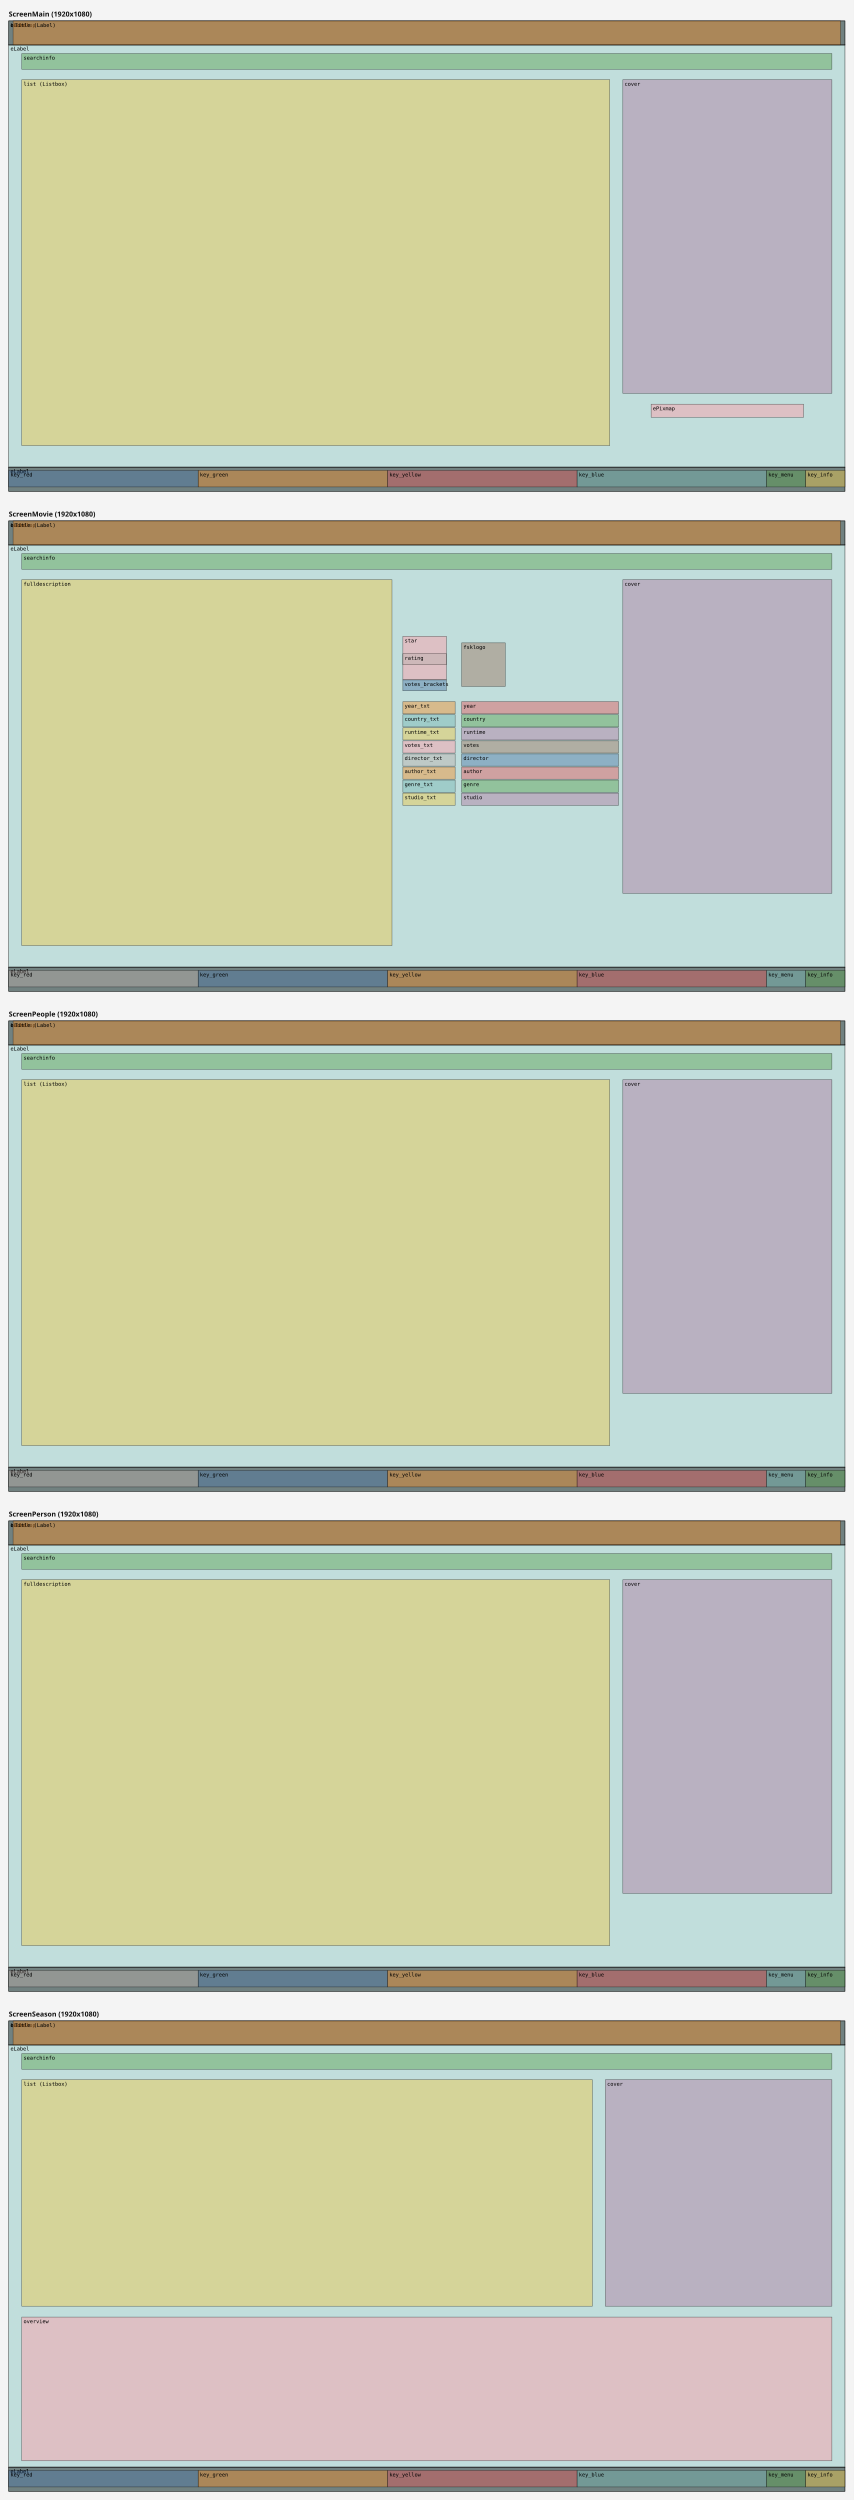
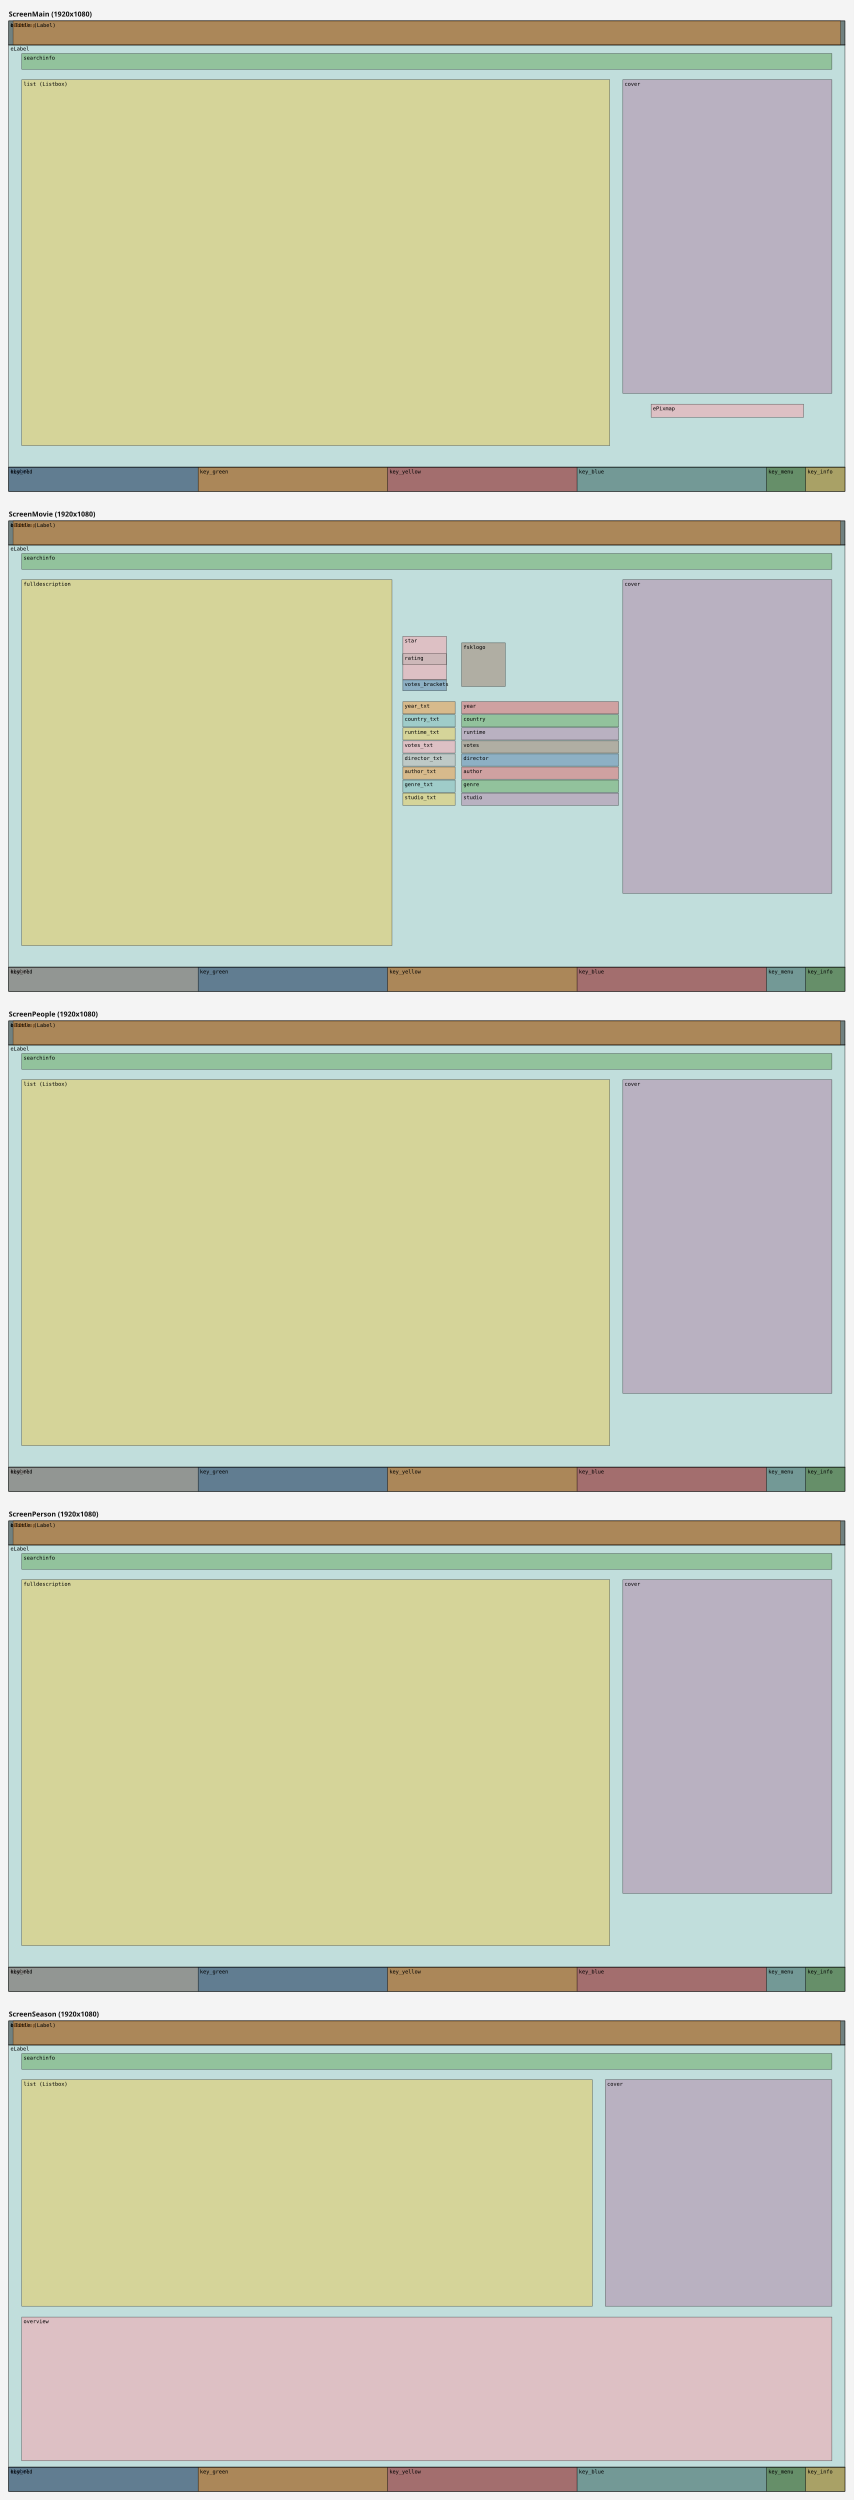
<svg xmlns="http://www.w3.org/2000/svg" width="1960" height="5740" viewBox="0 0 1960 5740">
  <rect x="0" y="0" width="1960" height="5740" fill="#f4f4f4" />
  <text x="20" y="38" font-family="sans-serif" font-size="16" font-weight="bold" fill="#111111">ScreenMain (1920x1080)</text>
  <g data-screen="0" transform="translate(20,48)">
    <rect x="0" y="0" width="1920" height="1080" fill="#ffffff" stroke="#999999" stroke-width="1" />
    <g>
      <rect data-ref="0:3" x="0" y="0" width="1920" height="1080" fill="#76b7b2" fill-opacity="0.45" stroke="#000000" stroke-opacity="0.6" stroke-width="1" />
      <text x="4" y="14" font-family="monospace" font-size="12" fill="#000000">backdrop</text>
    </g>
    <g>
      <rect data-ref="0:0" x="0" y="0" width="1920" height="55" fill="#101010" fill-opacity="0.45" stroke="#000000" stroke-opacity="0.6" stroke-width="1" />
      <text x="4" y="14" font-family="monospace" font-size="12" fill="#000000">eLabel</text>
    </g>
    <g>
      <rect data-ref="0:2" x="0" y="54" width="1920" height="2" fill="#404040" fill-opacity="0.45" stroke="#000000" stroke-opacity="0.6" stroke-width="1" />
      <text x="4" y="68" font-family="monospace" font-size="12" fill="#000000">eLabel</text>
    </g>
    <g>
      <rect data-ref="0:4" x="30" y="75" width="1860" height="36" fill="#59a14f" fill-opacity="0.45" stroke="#000000" stroke-opacity="0.6" stroke-width="1" />
      <text x="34" y="89" font-family="monospace" font-size="12" fill="#000000">searchinfo</text>
    </g>
    <g>
      <rect data-ref="0:5" x="30" y="135" width="1350" height="840" fill="#edc948" fill-opacity="0.45" stroke="#000000" stroke-opacity="0.6" stroke-width="1" />
      <text x="34" y="149" font-family="monospace" font-size="12" fill="#000000">list (Listbox)</text>
    </g>
    <g>
      <rect data-ref="0:6" x="1410" y="135" width="480" height="720" fill="#b07aa1" fill-opacity="0.45" stroke="#000000" stroke-opacity="0.6" stroke-width="1" />
      <text x="1414" y="149" font-family="monospace" font-size="12" fill="#000000">cover</text>
    </g>
    <g>
      <rect data-ref="0:7" x="1475" y="880" width="350" height="30" fill="#ff9da7" fill-opacity="0.45" stroke="#000000" stroke-opacity="0.6" stroke-width="1" />
      <text x="1479" y="894" font-family="monospace" font-size="12" fill="#000000">ePixmap</text>
    </g>
    <g>
      <rect data-ref="0:8" x="0" y="1024" width="1920" height="2" fill="#404040" fill-opacity="0.45" stroke="#000000" stroke-opacity="0.6" stroke-width="1" />
      <text x="4" y="1038" font-family="monospace" font-size="12" fill="#000000">eLabel</text>
    </g>
    <g>
      <rect data-ref="0:9" x="0" y="1025" width="1920" height="55" fill="#101010" fill-opacity="0.45" stroke="#000000" stroke-opacity="0.6" stroke-width="1" />
      <text x="4" y="1039" font-family="monospace" font-size="12" fill="#000000">eLabel</text>
    </g>
    <g>
      <rect data-ref="0:1" x="10" y="0" width="1900" height="55" fill="#f28e2b" fill-opacity="0.45" stroke="#000000" stroke-opacity="0.6" stroke-width="1" />
      <text x="14" y="14" font-family="monospace" font-size="12" fill="#000000">Title (Label)</text>
    </g>
    <g>
-       <rect data-ref="0:10" x="0" y="1032" width="435" height="38" fill="#4e79a7" fill-opacity="0.45" stroke="#000000" stroke-opacity="0.6" stroke-width="1" />
-       <text x="4" y="1046" font-family="monospace" font-size="12" fill="#000000">key_red</text>
-     </g>
-     <g>
-       <rect data-ref="0:11" x="435" y="1032" width="435" height="38" fill="#f28e2b" fill-opacity="0.45" stroke="#000000" stroke-opacity="0.6" stroke-width="1" />
-       <text x="439" y="1046" font-family="monospace" font-size="12" fill="#000000">key_green</text>
-     </g>
-     <g>
-       <rect data-ref="0:12" x="870" y="1032" width="435" height="38" fill="#e15759" fill-opacity="0.45" stroke="#000000" stroke-opacity="0.6" stroke-width="1" />
-       <text x="874" y="1046" font-family="monospace" font-size="12" fill="#000000">key_yellow</text>
-     </g>
-     <g>
-       <rect data-ref="0:13" x="1305" y="1032" width="435" height="38" fill="#76b7b2" fill-opacity="0.45" stroke="#000000" stroke-opacity="0.6" stroke-width="1" />
-       <text x="1309" y="1046" font-family="monospace" font-size="12" fill="#000000">key_blue</text>
-     </g>
-     <g>
-       <rect data-ref="0:14" x="1740" y="1032" width="90" height="38" fill="#59a14f" fill-opacity="0.45" stroke="#000000" stroke-opacity="0.6" stroke-width="1" />
-       <text x="1744" y="1046" font-family="monospace" font-size="12" fill="#000000">key_menu</text>
-     </g>
-     <g>
-       <rect data-ref="0:15" x="1830" y="1032" width="90" height="38" fill="#edc948" fill-opacity="0.45" stroke="#000000" stroke-opacity="0.6" stroke-width="1" />
-       <text x="1834" y="1046" font-family="monospace" font-size="12" fill="#000000">key_info</text>
+       <rect data-ref="0:10" x="0" y="1025" width="435" height="55" fill="#4e79a7" fill-opacity="0.45" stroke="#000000" stroke-opacity="0.6" stroke-width="1" />
+       <text x="4" y="1039" font-family="monospace" font-size="12" fill="#000000">key_red</text>
+     </g>
+     <g>
+       <rect data-ref="0:11" x="435" y="1025" width="435" height="55" fill="#f28e2b" fill-opacity="0.45" stroke="#000000" stroke-opacity="0.6" stroke-width="1" />
+       <text x="439" y="1039" font-family="monospace" font-size="12" fill="#000000">key_green</text>
+     </g>
+     <g>
+       <rect data-ref="0:12" x="870" y="1025" width="435" height="55" fill="#e15759" fill-opacity="0.45" stroke="#000000" stroke-opacity="0.6" stroke-width="1" />
+       <text x="874" y="1039" font-family="monospace" font-size="12" fill="#000000">key_yellow</text>
+     </g>
+     <g>
+       <rect data-ref="0:13" x="1305" y="1025" width="435" height="55" fill="#76b7b2" fill-opacity="0.45" stroke="#000000" stroke-opacity="0.6" stroke-width="1" />
+       <text x="1309" y="1039" font-family="monospace" font-size="12" fill="#000000">key_blue</text>
+     </g>
+     <g>
+       <rect data-ref="0:14" x="1740" y="1025" width="90" height="55" fill="#59a14f" fill-opacity="0.45" stroke="#000000" stroke-opacity="0.6" stroke-width="1" />
+       <text x="1744" y="1039" font-family="monospace" font-size="12" fill="#000000">key_menu</text>
+     </g>
+     <g>
+       <rect data-ref="0:15" x="1830" y="1025" width="90" height="55" fill="#edc948" fill-opacity="0.45" stroke="#000000" stroke-opacity="0.6" stroke-width="1" />
+       <text x="1834" y="1039" font-family="monospace" font-size="12" fill="#000000">key_info</text>
    </g>
  </g>
  <text x="20" y="1186" font-family="sans-serif" font-size="16" font-weight="bold" fill="#111111">ScreenMovie (1920x1080)</text>
  <g data-screen="1" transform="translate(20,1196)">
    <rect x="0" y="0" width="1920" height="1080" fill="#ffffff" stroke="#999999" stroke-width="1" />
    <g>
      <rect data-ref="1:3" x="0" y="0" width="1920" height="1080" fill="#76b7b2" fill-opacity="0.45" stroke="#000000" stroke-opacity="0.6" stroke-width="1" />
      <text x="4" y="14" font-family="monospace" font-size="12" fill="#000000">backdrop</text>
    </g>
    <g>
      <rect data-ref="1:0" x="0" y="0" width="1920" height="55" fill="#101010" fill-opacity="0.45" stroke="#000000" stroke-opacity="0.6" stroke-width="1" />
      <text x="4" y="14" font-family="monospace" font-size="12" fill="#000000">eLabel</text>
    </g>
    <g>
      <rect data-ref="1:2" x="0" y="54" width="1920" height="2" fill="#404040" fill-opacity="0.45" stroke="#000000" stroke-opacity="0.6" stroke-width="1" />
      <text x="4" y="68" font-family="monospace" font-size="12" fill="#000000">eLabel</text>
    </g>
    <g>
      <rect data-ref="1:4" x="30" y="75" width="1860" height="36" fill="#59a14f" fill-opacity="0.45" stroke="#000000" stroke-opacity="0.6" stroke-width="1" />
      <text x="34" y="89" font-family="monospace" font-size="12" fill="#000000">searchinfo</text>
    </g>
    <g>
      <rect data-ref="1:5" x="30" y="135" width="850" height="840" fill="#edc948" fill-opacity="0.45" stroke="#000000" stroke-opacity="0.6" stroke-width="1" />
      <text x="34" y="149" font-family="monospace" font-size="12" fill="#000000">fulldescription</text>
    </g>
    <g>
      <rect data-ref="1:6" x="1410" y="135" width="480" height="720" fill="#b07aa1" fill-opacity="0.45" stroke="#000000" stroke-opacity="0.6" stroke-width="1" />
      <text x="1414" y="149" font-family="monospace" font-size="12" fill="#000000">cover</text>
    </g>
    <g>
      <rect data-ref="1:7" x="905" y="265" width="100" height="100" fill="#ff9da7" fill-opacity="0.45" stroke="#000000" stroke-opacity="0.6" stroke-width="1" />
      <text x="909" y="279" font-family="monospace" font-size="12" fill="#000000">star</text>
    </g>
    <g>
      <rect data-ref="1:11" x="905" y="415" width="120" height="28" fill="#f28e2b" fill-opacity="0.45" stroke="#000000" stroke-opacity="0.6" stroke-width="1" />
      <text x="909" y="429" font-family="monospace" font-size="12" fill="#000000">year_txt</text>
    </g>
    <g>
      <rect data-ref="1:12" x="1040" y="415" width="360" height="28" fill="#e15759" fill-opacity="0.45" stroke="#000000" stroke-opacity="0.6" stroke-width="1" />
      <text x="1044" y="429" font-family="monospace" font-size="12" fill="#000000">year</text>
    </g>
    <g>
      <rect data-ref="1:13" x="905" y="445" width="120" height="28" fill="#76b7b2" fill-opacity="0.45" stroke="#000000" stroke-opacity="0.6" stroke-width="1" />
      <text x="909" y="459" font-family="monospace" font-size="12" fill="#000000">country_txt</text>
    </g>
    <g>
      <rect data-ref="1:14" x="1040" y="445" width="360" height="28" fill="#59a14f" fill-opacity="0.45" stroke="#000000" stroke-opacity="0.6" stroke-width="1" />
      <text x="1044" y="459" font-family="monospace" font-size="12" fill="#000000">country</text>
    </g>
    <g>
      <rect data-ref="1:15" x="905" y="475" width="120" height="28" fill="#edc948" fill-opacity="0.45" stroke="#000000" stroke-opacity="0.6" stroke-width="1" />
      <text x="909" y="489" font-family="monospace" font-size="12" fill="#000000">runtime_txt</text>
    </g>
    <g>
      <rect data-ref="1:16" x="1040" y="475" width="360" height="28" fill="#b07aa1" fill-opacity="0.45" stroke="#000000" stroke-opacity="0.6" stroke-width="1" />
      <text x="1044" y="489" font-family="monospace" font-size="12" fill="#000000">runtime</text>
    </g>
    <g>
      <rect data-ref="1:17" x="905" y="505" width="120" height="28" fill="#ff9da7" fill-opacity="0.45" stroke="#000000" stroke-opacity="0.6" stroke-width="1" />
      <text x="909" y="519" font-family="monospace" font-size="12" fill="#000000">votes_txt</text>
    </g>
    <g>
      <rect data-ref="1:18" x="1040" y="505" width="360" height="28" fill="#9c755f" fill-opacity="0.45" stroke="#000000" stroke-opacity="0.6" stroke-width="1" />
      <text x="1044" y="519" font-family="monospace" font-size="12" fill="#000000">votes</text>
    </g>
    <g>
      <rect data-ref="1:19" x="905" y="535" width="120" height="28" fill="#bab0ac" fill-opacity="0.45" stroke="#000000" stroke-opacity="0.6" stroke-width="1" />
      <text x="909" y="549" font-family="monospace" font-size="12" fill="#000000">director_txt</text>
    </g>
    <g>
      <rect data-ref="1:20" x="1040" y="535" width="360" height="28" fill="#4e79a7" fill-opacity="0.45" stroke="#000000" stroke-opacity="0.6" stroke-width="1" />
      <text x="1044" y="549" font-family="monospace" font-size="12" fill="#000000">director</text>
    </g>
    <g>
      <rect data-ref="1:21" x="905" y="565" width="120" height="28" fill="#f28e2b" fill-opacity="0.45" stroke="#000000" stroke-opacity="0.6" stroke-width="1" />
      <text x="909" y="579" font-family="monospace" font-size="12" fill="#000000">author_txt</text>
    </g>
    <g>
      <rect data-ref="1:22" x="1040" y="565" width="360" height="28" fill="#e15759" fill-opacity="0.45" stroke="#000000" stroke-opacity="0.6" stroke-width="1" />
      <text x="1044" y="579" font-family="monospace" font-size="12" fill="#000000">author</text>
    </g>
    <g>
      <rect data-ref="1:23" x="905" y="595" width="120" height="28" fill="#76b7b2" fill-opacity="0.45" stroke="#000000" stroke-opacity="0.6" stroke-width="1" />
      <text x="909" y="609" font-family="monospace" font-size="12" fill="#000000">genre_txt</text>
    </g>
    <g>
      <rect data-ref="1:24" x="1040" y="595" width="360" height="28" fill="#59a14f" fill-opacity="0.45" stroke="#000000" stroke-opacity="0.6" stroke-width="1" />
      <text x="1044" y="609" font-family="monospace" font-size="12" fill="#000000">genre</text>
    </g>
    <g>
      <rect data-ref="1:25" x="905" y="625" width="120" height="28" fill="#edc948" fill-opacity="0.45" stroke="#000000" stroke-opacity="0.6" stroke-width="1" />
      <text x="909" y="639" font-family="monospace" font-size="12" fill="#000000">studio_txt</text>
    </g>
    <g>
      <rect data-ref="1:26" x="1040" y="625" width="360" height="28" fill="#b07aa1" fill-opacity="0.45" stroke="#000000" stroke-opacity="0.6" stroke-width="1" />
      <text x="1044" y="639" font-family="monospace" font-size="12" fill="#000000">studio</text>
    </g>
    <g>
      <rect data-ref="1:27" x="0" y="1024" width="1920" height="2" fill="#404040" fill-opacity="0.45" stroke="#000000" stroke-opacity="0.6" stroke-width="1" />
      <text x="4" y="1038" font-family="monospace" font-size="12" fill="#000000">eLabel</text>
    </g>
    <g>
      <rect data-ref="1:28" x="0" y="1025" width="1920" height="55" fill="#101010" fill-opacity="0.45" stroke="#000000" stroke-opacity="0.6" stroke-width="1" />
      <text x="4" y="1039" font-family="monospace" font-size="12" fill="#000000">eLabel</text>
    </g>
    <g>
      <rect data-ref="1:1" x="10" y="0" width="1900" height="55" fill="#f28e2b" fill-opacity="0.45" stroke="#000000" stroke-opacity="0.6" stroke-width="1" />
      <text x="14" y="14" font-family="monospace" font-size="12" fill="#000000">Title (Label)</text>
    </g>
    <g>
      <rect data-ref="1:8" x="1040" y="280" width="100" height="100" fill="#9c755f" fill-opacity="0.45" stroke="#000000" stroke-opacity="0.6" stroke-width="1" />
      <text x="1044" y="294" font-family="monospace" font-size="12" fill="#000000">fsklogo</text>
    </g>
    <g>
      <rect data-ref="1:9" x="905" y="305" width="100" height="25" fill="#bab0ac" fill-opacity="0.45" stroke="#000000" stroke-opacity="0.6" stroke-width="1" />
      <text x="909" y="319" font-family="monospace" font-size="12" fill="#000000">rating</text>
    </g>
    <g>
      <rect data-ref="1:10" x="905" y="365" width="100" height="25" fill="#4e79a7" fill-opacity="0.45" stroke="#000000" stroke-opacity="0.6" stroke-width="1" />
      <text x="909" y="379" font-family="monospace" font-size="12" fill="#000000">votes_brackets</text>
    </g>
    <g>
-       <rect data-ref="1:29" x="0" y="1032" width="435" height="38" fill="#bab0ac" fill-opacity="0.45" stroke="#000000" stroke-opacity="0.6" stroke-width="1" />
-       <text x="4" y="1046" font-family="monospace" font-size="12" fill="#000000">key_red</text>
-     </g>
-     <g>
-       <rect data-ref="1:30" x="435" y="1032" width="435" height="38" fill="#4e79a7" fill-opacity="0.45" stroke="#000000" stroke-opacity="0.6" stroke-width="1" />
-       <text x="439" y="1046" font-family="monospace" font-size="12" fill="#000000">key_green</text>
-     </g>
-     <g>
-       <rect data-ref="1:31" x="870" y="1032" width="435" height="38" fill="#f28e2b" fill-opacity="0.45" stroke="#000000" stroke-opacity="0.6" stroke-width="1" />
-       <text x="874" y="1046" font-family="monospace" font-size="12" fill="#000000">key_yellow</text>
-     </g>
-     <g>
-       <rect data-ref="1:32" x="1305" y="1032" width="435" height="38" fill="#e15759" fill-opacity="0.45" stroke="#000000" stroke-opacity="0.6" stroke-width="1" />
-       <text x="1309" y="1046" font-family="monospace" font-size="12" fill="#000000">key_blue</text>
-     </g>
-     <g>
-       <rect data-ref="1:33" x="1740" y="1032" width="90" height="38" fill="#76b7b2" fill-opacity="0.45" stroke="#000000" stroke-opacity="0.6" stroke-width="1" />
-       <text x="1744" y="1046" font-family="monospace" font-size="12" fill="#000000">key_menu</text>
-     </g>
-     <g>
-       <rect data-ref="1:34" x="1830" y="1032" width="90" height="38" fill="#59a14f" fill-opacity="0.45" stroke="#000000" stroke-opacity="0.6" stroke-width="1" />
-       <text x="1834" y="1046" font-family="monospace" font-size="12" fill="#000000">key_info</text>
+       <rect data-ref="1:29" x="0" y="1025" width="435" height="55" fill="#bab0ac" fill-opacity="0.45" stroke="#000000" stroke-opacity="0.6" stroke-width="1" />
+       <text x="4" y="1039" font-family="monospace" font-size="12" fill="#000000">key_red</text>
+     </g>
+     <g>
+       <rect data-ref="1:30" x="435" y="1025" width="435" height="55" fill="#4e79a7" fill-opacity="0.45" stroke="#000000" stroke-opacity="0.6" stroke-width="1" />
+       <text x="439" y="1039" font-family="monospace" font-size="12" fill="#000000">key_green</text>
+     </g>
+     <g>
+       <rect data-ref="1:31" x="870" y="1025" width="435" height="55" fill="#f28e2b" fill-opacity="0.45" stroke="#000000" stroke-opacity="0.6" stroke-width="1" />
+       <text x="874" y="1039" font-family="monospace" font-size="12" fill="#000000">key_yellow</text>
+     </g>
+     <g>
+       <rect data-ref="1:32" x="1305" y="1025" width="435" height="55" fill="#e15759" fill-opacity="0.45" stroke="#000000" stroke-opacity="0.6" stroke-width="1" />
+       <text x="1309" y="1039" font-family="monospace" font-size="12" fill="#000000">key_blue</text>
+     </g>
+     <g>
+       <rect data-ref="1:33" x="1740" y="1025" width="90" height="55" fill="#76b7b2" fill-opacity="0.45" stroke="#000000" stroke-opacity="0.6" stroke-width="1" />
+       <text x="1744" y="1039" font-family="monospace" font-size="12" fill="#000000">key_menu</text>
+     </g>
+     <g>
+       <rect data-ref="1:34" x="1830" y="1025" width="90" height="55" fill="#59a14f" fill-opacity="0.45" stroke="#000000" stroke-opacity="0.6" stroke-width="1" />
+       <text x="1834" y="1039" font-family="monospace" font-size="12" fill="#000000">key_info</text>
    </g>
  </g>
  <text x="20" y="2334" font-family="sans-serif" font-size="16" font-weight="bold" fill="#111111">ScreenPeople (1920x1080)</text>
  <g data-screen="2" transform="translate(20,2344)">
    <rect x="0" y="0" width="1920" height="1080" fill="#ffffff" stroke="#999999" stroke-width="1" />
    <g>
      <rect data-ref="2:3" x="0" y="0" width="1920" height="1080" fill="#76b7b2" fill-opacity="0.45" stroke="#000000" stroke-opacity="0.6" stroke-width="1" />
      <text x="4" y="14" font-family="monospace" font-size="12" fill="#000000">backdrop</text>
    </g>
    <g>
      <rect data-ref="2:0" x="0" y="0" width="1920" height="55" fill="#101010" fill-opacity="0.45" stroke="#000000" stroke-opacity="0.6" stroke-width="1" />
      <text x="4" y="14" font-family="monospace" font-size="12" fill="#000000">eLabel</text>
    </g>
    <g>
      <rect data-ref="2:2" x="0" y="54" width="1920" height="2" fill="#404040" fill-opacity="0.45" stroke="#000000" stroke-opacity="0.6" stroke-width="1" />
      <text x="4" y="68" font-family="monospace" font-size="12" fill="#000000">eLabel</text>
    </g>
    <g>
      <rect data-ref="2:4" x="30" y="75" width="1860" height="36" fill="#59a14f" fill-opacity="0.45" stroke="#000000" stroke-opacity="0.6" stroke-width="1" />
      <text x="34" y="89" font-family="monospace" font-size="12" fill="#000000">searchinfo</text>
    </g>
    <g>
      <rect data-ref="2:5" x="30" y="135" width="1350" height="840" fill="#edc948" fill-opacity="0.45" stroke="#000000" stroke-opacity="0.6" stroke-width="1" />
      <text x="34" y="149" font-family="monospace" font-size="12" fill="#000000">list (Listbox)</text>
    </g>
    <g>
      <rect data-ref="2:6" x="1410" y="135" width="480" height="720" fill="#b07aa1" fill-opacity="0.45" stroke="#000000" stroke-opacity="0.6" stroke-width="1" />
      <text x="1414" y="149" font-family="monospace" font-size="12" fill="#000000">cover</text>
    </g>
    <g>
      <rect data-ref="2:7" x="0" y="1024" width="1920" height="2" fill="#404040" fill-opacity="0.45" stroke="#000000" stroke-opacity="0.6" stroke-width="1" />
      <text x="4" y="1038" font-family="monospace" font-size="12" fill="#000000">eLabel</text>
    </g>
    <g>
      <rect data-ref="2:8" x="0" y="1025" width="1920" height="55" fill="#101010" fill-opacity="0.45" stroke="#000000" stroke-opacity="0.6" stroke-width="1" />
      <text x="4" y="1039" font-family="monospace" font-size="12" fill="#000000">eLabel</text>
    </g>
    <g>
      <rect data-ref="2:1" x="10" y="0" width="1900" height="55" fill="#f28e2b" fill-opacity="0.45" stroke="#000000" stroke-opacity="0.6" stroke-width="1" />
      <text x="14" y="14" font-family="monospace" font-size="12" fill="#000000">Title (Label)</text>
    </g>
    <g>
-       <rect data-ref="2:9" x="0" y="1032" width="435" height="38" fill="#bab0ac" fill-opacity="0.45" stroke="#000000" stroke-opacity="0.6" stroke-width="1" />
-       <text x="4" y="1046" font-family="monospace" font-size="12" fill="#000000">key_red</text>
-     </g>
-     <g>
-       <rect data-ref="2:10" x="435" y="1032" width="435" height="38" fill="#4e79a7" fill-opacity="0.45" stroke="#000000" stroke-opacity="0.6" stroke-width="1" />
-       <text x="439" y="1046" font-family="monospace" font-size="12" fill="#000000">key_green</text>
-     </g>
-     <g>
-       <rect data-ref="2:11" x="870" y="1032" width="435" height="38" fill="#f28e2b" fill-opacity="0.45" stroke="#000000" stroke-opacity="0.6" stroke-width="1" />
-       <text x="874" y="1046" font-family="monospace" font-size="12" fill="#000000">key_yellow</text>
-     </g>
-     <g>
-       <rect data-ref="2:12" x="1305" y="1032" width="435" height="38" fill="#e15759" fill-opacity="0.45" stroke="#000000" stroke-opacity="0.6" stroke-width="1" />
-       <text x="1309" y="1046" font-family="monospace" font-size="12" fill="#000000">key_blue</text>
-     </g>
-     <g>
-       <rect data-ref="2:13" x="1740" y="1032" width="90" height="38" fill="#76b7b2" fill-opacity="0.45" stroke="#000000" stroke-opacity="0.6" stroke-width="1" />
-       <text x="1744" y="1046" font-family="monospace" font-size="12" fill="#000000">key_menu</text>
-     </g>
-     <g>
-       <rect data-ref="2:14" x="1830" y="1032" width="90" height="38" fill="#59a14f" fill-opacity="0.45" stroke="#000000" stroke-opacity="0.6" stroke-width="1" />
-       <text x="1834" y="1046" font-family="monospace" font-size="12" fill="#000000">key_info</text>
+       <rect data-ref="2:9" x="0" y="1025" width="435" height="55" fill="#bab0ac" fill-opacity="0.45" stroke="#000000" stroke-opacity="0.6" stroke-width="1" />
+       <text x="4" y="1039" font-family="monospace" font-size="12" fill="#000000">key_red</text>
+     </g>
+     <g>
+       <rect data-ref="2:10" x="435" y="1025" width="435" height="55" fill="#4e79a7" fill-opacity="0.45" stroke="#000000" stroke-opacity="0.6" stroke-width="1" />
+       <text x="439" y="1039" font-family="monospace" font-size="12" fill="#000000">key_green</text>
+     </g>
+     <g>
+       <rect data-ref="2:11" x="870" y="1025" width="435" height="55" fill="#f28e2b" fill-opacity="0.45" stroke="#000000" stroke-opacity="0.6" stroke-width="1" />
+       <text x="874" y="1039" font-family="monospace" font-size="12" fill="#000000">key_yellow</text>
+     </g>
+     <g>
+       <rect data-ref="2:12" x="1305" y="1025" width="435" height="55" fill="#e15759" fill-opacity="0.45" stroke="#000000" stroke-opacity="0.6" stroke-width="1" />
+       <text x="1309" y="1039" font-family="monospace" font-size="12" fill="#000000">key_blue</text>
+     </g>
+     <g>
+       <rect data-ref="2:13" x="1740" y="1025" width="90" height="55" fill="#76b7b2" fill-opacity="0.45" stroke="#000000" stroke-opacity="0.6" stroke-width="1" />
+       <text x="1744" y="1039" font-family="monospace" font-size="12" fill="#000000">key_menu</text>
+     </g>
+     <g>
+       <rect data-ref="2:14" x="1830" y="1025" width="90" height="55" fill="#59a14f" fill-opacity="0.45" stroke="#000000" stroke-opacity="0.6" stroke-width="1" />
+       <text x="1834" y="1039" font-family="monospace" font-size="12" fill="#000000">key_info</text>
    </g>
  </g>
  <text x="20" y="3482" font-family="sans-serif" font-size="16" font-weight="bold" fill="#111111">ScreenPerson (1920x1080)</text>
  <g data-screen="3" transform="translate(20,3492)">
    <rect x="0" y="0" width="1920" height="1080" fill="#ffffff" stroke="#999999" stroke-width="1" />
    <g>
      <rect data-ref="3:3" x="0" y="0" width="1920" height="1080" fill="#76b7b2" fill-opacity="0.45" stroke="#000000" stroke-opacity="0.6" stroke-width="1" />
      <text x="4" y="14" font-family="monospace" font-size="12" fill="#000000">backdrop</text>
    </g>
    <g>
      <rect data-ref="3:0" x="0" y="0" width="1920" height="55" fill="#101010" fill-opacity="0.45" stroke="#000000" stroke-opacity="0.6" stroke-width="1" />
      <text x="4" y="14" font-family="monospace" font-size="12" fill="#000000">eLabel</text>
    </g>
    <g>
      <rect data-ref="3:2" x="0" y="54" width="1920" height="2" fill="#404040" fill-opacity="0.45" stroke="#000000" stroke-opacity="0.6" stroke-width="1" />
      <text x="4" y="68" font-family="monospace" font-size="12" fill="#000000">eLabel</text>
    </g>
    <g>
      <rect data-ref="3:4" x="30" y="75" width="1860" height="36" fill="#59a14f" fill-opacity="0.45" stroke="#000000" stroke-opacity="0.6" stroke-width="1" />
      <text x="34" y="89" font-family="monospace" font-size="12" fill="#000000">searchinfo</text>
    </g>
    <g>
      <rect data-ref="3:5" x="30" y="135" width="1350" height="840" fill="#edc948" fill-opacity="0.45" stroke="#000000" stroke-opacity="0.6" stroke-width="1" />
      <text x="34" y="149" font-family="monospace" font-size="12" fill="#000000">fulldescription</text>
    </g>
    <g>
      <rect data-ref="3:6" x="1410" y="135" width="480" height="720" fill="#b07aa1" fill-opacity="0.45" stroke="#000000" stroke-opacity="0.6" stroke-width="1" />
      <text x="1414" y="149" font-family="monospace" font-size="12" fill="#000000">cover</text>
    </g>
    <g>
      <rect data-ref="3:7" x="0" y="1024" width="1920" height="2" fill="#404040" fill-opacity="0.45" stroke="#000000" stroke-opacity="0.6" stroke-width="1" />
      <text x="4" y="1038" font-family="monospace" font-size="12" fill="#000000">eLabel</text>
    </g>
    <g>
      <rect data-ref="3:8" x="0" y="1025" width="1920" height="55" fill="#101010" fill-opacity="0.45" stroke="#000000" stroke-opacity="0.6" stroke-width="1" />
      <text x="4" y="1039" font-family="monospace" font-size="12" fill="#000000">eLabel</text>
    </g>
    <g>
      <rect data-ref="3:1" x="10" y="0" width="1900" height="55" fill="#f28e2b" fill-opacity="0.45" stroke="#000000" stroke-opacity="0.6" stroke-width="1" />
      <text x="14" y="14" font-family="monospace" font-size="12" fill="#000000">Title (Label)</text>
    </g>
    <g>
-       <rect data-ref="3:9" x="0" y="1032" width="435" height="38" fill="#bab0ac" fill-opacity="0.45" stroke="#000000" stroke-opacity="0.6" stroke-width="1" />
-       <text x="4" y="1046" font-family="monospace" font-size="12" fill="#000000">key_red</text>
-     </g>
-     <g>
-       <rect data-ref="3:10" x="435" y="1032" width="435" height="38" fill="#4e79a7" fill-opacity="0.45" stroke="#000000" stroke-opacity="0.6" stroke-width="1" />
-       <text x="439" y="1046" font-family="monospace" font-size="12" fill="#000000">key_green</text>
-     </g>
-     <g>
-       <rect data-ref="3:11" x="870" y="1032" width="435" height="38" fill="#f28e2b" fill-opacity="0.45" stroke="#000000" stroke-opacity="0.6" stroke-width="1" />
-       <text x="874" y="1046" font-family="monospace" font-size="12" fill="#000000">key_yellow</text>
-     </g>
-     <g>
-       <rect data-ref="3:12" x="1305" y="1032" width="435" height="38" fill="#e15759" fill-opacity="0.45" stroke="#000000" stroke-opacity="0.6" stroke-width="1" />
-       <text x="1309" y="1046" font-family="monospace" font-size="12" fill="#000000">key_blue</text>
-     </g>
-     <g>
-       <rect data-ref="3:13" x="1740" y="1032" width="90" height="38" fill="#76b7b2" fill-opacity="0.45" stroke="#000000" stroke-opacity="0.6" stroke-width="1" />
-       <text x="1744" y="1046" font-family="monospace" font-size="12" fill="#000000">key_menu</text>
-     </g>
-     <g>
-       <rect data-ref="3:14" x="1830" y="1032" width="90" height="38" fill="#59a14f" fill-opacity="0.45" stroke="#000000" stroke-opacity="0.6" stroke-width="1" />
-       <text x="1834" y="1046" font-family="monospace" font-size="12" fill="#000000">key_info</text>
+       <rect data-ref="3:9" x="0" y="1025" width="435" height="55" fill="#bab0ac" fill-opacity="0.45" stroke="#000000" stroke-opacity="0.6" stroke-width="1" />
+       <text x="4" y="1039" font-family="monospace" font-size="12" fill="#000000">key_red</text>
+     </g>
+     <g>
+       <rect data-ref="3:10" x="435" y="1025" width="435" height="55" fill="#4e79a7" fill-opacity="0.45" stroke="#000000" stroke-opacity="0.6" stroke-width="1" />
+       <text x="439" y="1039" font-family="monospace" font-size="12" fill="#000000">key_green</text>
+     </g>
+     <g>
+       <rect data-ref="3:11" x="870" y="1025" width="435" height="55" fill="#f28e2b" fill-opacity="0.45" stroke="#000000" stroke-opacity="0.6" stroke-width="1" />
+       <text x="874" y="1039" font-family="monospace" font-size="12" fill="#000000">key_yellow</text>
+     </g>
+     <g>
+       <rect data-ref="3:12" x="1305" y="1025" width="435" height="55" fill="#e15759" fill-opacity="0.45" stroke="#000000" stroke-opacity="0.6" stroke-width="1" />
+       <text x="1309" y="1039" font-family="monospace" font-size="12" fill="#000000">key_blue</text>
+     </g>
+     <g>
+       <rect data-ref="3:13" x="1740" y="1025" width="90" height="55" fill="#76b7b2" fill-opacity="0.45" stroke="#000000" stroke-opacity="0.6" stroke-width="1" />
+       <text x="1744" y="1039" font-family="monospace" font-size="12" fill="#000000">key_menu</text>
+     </g>
+     <g>
+       <rect data-ref="3:14" x="1830" y="1025" width="90" height="55" fill="#59a14f" fill-opacity="0.45" stroke="#000000" stroke-opacity="0.6" stroke-width="1" />
+       <text x="1834" y="1039" font-family="monospace" font-size="12" fill="#000000">key_info</text>
    </g>
  </g>
  <text x="20" y="4630" font-family="sans-serif" font-size="16" font-weight="bold" fill="#111111">ScreenSeason (1920x1080)</text>
  <g data-screen="4" transform="translate(20,4640)">
    <rect x="0" y="0" width="1920" height="1080" fill="#ffffff" stroke="#999999" stroke-width="1" />
    <g>
      <rect data-ref="4:3" x="0" y="0" width="1920" height="1080" fill="#76b7b2" fill-opacity="0.45" stroke="#000000" stroke-opacity="0.6" stroke-width="1" />
      <text x="4" y="14" font-family="monospace" font-size="12" fill="#000000">backdrop</text>
    </g>
    <g>
      <rect data-ref="4:0" x="0" y="0" width="1920" height="55" fill="#101010" fill-opacity="0.45" stroke="#000000" stroke-opacity="0.6" stroke-width="1" />
      <text x="4" y="14" font-family="monospace" font-size="12" fill="#000000">eLabel</text>
    </g>
    <g>
      <rect data-ref="4:2" x="0" y="54" width="1920" height="2" fill="#404040" fill-opacity="0.45" stroke="#000000" stroke-opacity="0.6" stroke-width="1" />
      <text x="4" y="68" font-family="monospace" font-size="12" fill="#000000">eLabel</text>
    </g>
    <g>
      <rect data-ref="4:4" x="30" y="75" width="1860" height="36" fill="#59a14f" fill-opacity="0.45" stroke="#000000" stroke-opacity="0.6" stroke-width="1" />
      <text x="34" y="89" font-family="monospace" font-size="12" fill="#000000">searchinfo</text>
    </g>
    <g>
      <rect data-ref="4:5" x="30" y="135" width="1310" height="520" fill="#edc948" fill-opacity="0.45" stroke="#000000" stroke-opacity="0.6" stroke-width="1" />
      <text x="34" y="149" font-family="monospace" font-size="12" fill="#000000">list (Listbox)</text>
    </g>
    <g>
      <rect data-ref="4:6" x="1370" y="135" width="520" height="520" fill="#b07aa1" fill-opacity="0.45" stroke="#000000" stroke-opacity="0.6" stroke-width="1" />
      <text x="1374" y="149" font-family="monospace" font-size="12" fill="#000000">cover</text>
    </g>
    <g>
      <rect data-ref="4:7" x="30" y="680" width="1860" height="330" fill="#ff9da7" fill-opacity="0.45" stroke="#000000" stroke-opacity="0.6" stroke-width="1" />
      <text x="34" y="694" font-family="monospace" font-size="12" fill="#000000">overview</text>
    </g>
    <g>
      <rect data-ref="4:8" x="0" y="1024" width="1920" height="2" fill="#404040" fill-opacity="0.45" stroke="#000000" stroke-opacity="0.6" stroke-width="1" />
      <text x="4" y="1038" font-family="monospace" font-size="12" fill="#000000">eLabel</text>
    </g>
    <g>
      <rect data-ref="4:9" x="0" y="1025" width="1920" height="55" fill="#101010" fill-opacity="0.45" stroke="#000000" stroke-opacity="0.6" stroke-width="1" />
      <text x="4" y="1039" font-family="monospace" font-size="12" fill="#000000">eLabel</text>
    </g>
    <g>
      <rect data-ref="4:1" x="10" y="0" width="1900" height="55" fill="#f28e2b" fill-opacity="0.45" stroke="#000000" stroke-opacity="0.6" stroke-width="1" />
      <text x="14" y="14" font-family="monospace" font-size="12" fill="#000000">Title (Label)</text>
    </g>
    <g>
-       <rect data-ref="4:10" x="0" y="1032" width="435" height="38" fill="#4e79a7" fill-opacity="0.45" stroke="#000000" stroke-opacity="0.6" stroke-width="1" />
-       <text x="4" y="1046" font-family="monospace" font-size="12" fill="#000000">key_red</text>
-     </g>
-     <g>
-       <rect data-ref="4:11" x="435" y="1032" width="435" height="38" fill="#f28e2b" fill-opacity="0.45" stroke="#000000" stroke-opacity="0.6" stroke-width="1" />
-       <text x="439" y="1046" font-family="monospace" font-size="12" fill="#000000">key_green</text>
-     </g>
-     <g>
-       <rect data-ref="4:12" x="870" y="1032" width="435" height="38" fill="#e15759" fill-opacity="0.45" stroke="#000000" stroke-opacity="0.6" stroke-width="1" />
-       <text x="874" y="1046" font-family="monospace" font-size="12" fill="#000000">key_yellow</text>
-     </g>
-     <g>
-       <rect data-ref="4:13" x="1305" y="1032" width="435" height="38" fill="#76b7b2" fill-opacity="0.45" stroke="#000000" stroke-opacity="0.6" stroke-width="1" />
-       <text x="1309" y="1046" font-family="monospace" font-size="12" fill="#000000">key_blue</text>
-     </g>
-     <g>
-       <rect data-ref="4:14" x="1740" y="1032" width="90" height="38" fill="#59a14f" fill-opacity="0.45" stroke="#000000" stroke-opacity="0.6" stroke-width="1" />
-       <text x="1744" y="1046" font-family="monospace" font-size="12" fill="#000000">key_menu</text>
-     </g>
-     <g>
-       <rect data-ref="4:15" x="1830" y="1032" width="90" height="38" fill="#edc948" fill-opacity="0.45" stroke="#000000" stroke-opacity="0.6" stroke-width="1" />
-       <text x="1834" y="1046" font-family="monospace" font-size="12" fill="#000000">key_info</text>
+       <rect data-ref="4:10" x="0" y="1025" width="435" height="55" fill="#4e79a7" fill-opacity="0.45" stroke="#000000" stroke-opacity="0.6" stroke-width="1" />
+       <text x="4" y="1039" font-family="monospace" font-size="12" fill="#000000">key_red</text>
+     </g>
+     <g>
+       <rect data-ref="4:11" x="435" y="1025" width="435" height="55" fill="#f28e2b" fill-opacity="0.45" stroke="#000000" stroke-opacity="0.6" stroke-width="1" />
+       <text x="439" y="1039" font-family="monospace" font-size="12" fill="#000000">key_green</text>
+     </g>
+     <g>
+       <rect data-ref="4:12" x="870" y="1025" width="435" height="55" fill="#e15759" fill-opacity="0.45" stroke="#000000" stroke-opacity="0.6" stroke-width="1" />
+       <text x="874" y="1039" font-family="monospace" font-size="12" fill="#000000">key_yellow</text>
+     </g>
+     <g>
+       <rect data-ref="4:13" x="1305" y="1025" width="435" height="55" fill="#76b7b2" fill-opacity="0.45" stroke="#000000" stroke-opacity="0.6" stroke-width="1" />
+       <text x="1309" y="1039" font-family="monospace" font-size="12" fill="#000000">key_blue</text>
+     </g>
+     <g>
+       <rect data-ref="4:14" x="1740" y="1025" width="90" height="55" fill="#59a14f" fill-opacity="0.45" stroke="#000000" stroke-opacity="0.6" stroke-width="1" />
+       <text x="1744" y="1039" font-family="monospace" font-size="12" fill="#000000">key_menu</text>
+     </g>
+     <g>
+       <rect data-ref="4:15" x="1830" y="1025" width="90" height="55" fill="#edc948" fill-opacity="0.45" stroke="#000000" stroke-opacity="0.6" stroke-width="1" />
+       <text x="1834" y="1039" font-family="monospace" font-size="12" fill="#000000">key_info</text>
    </g>
  </g>
</svg>
